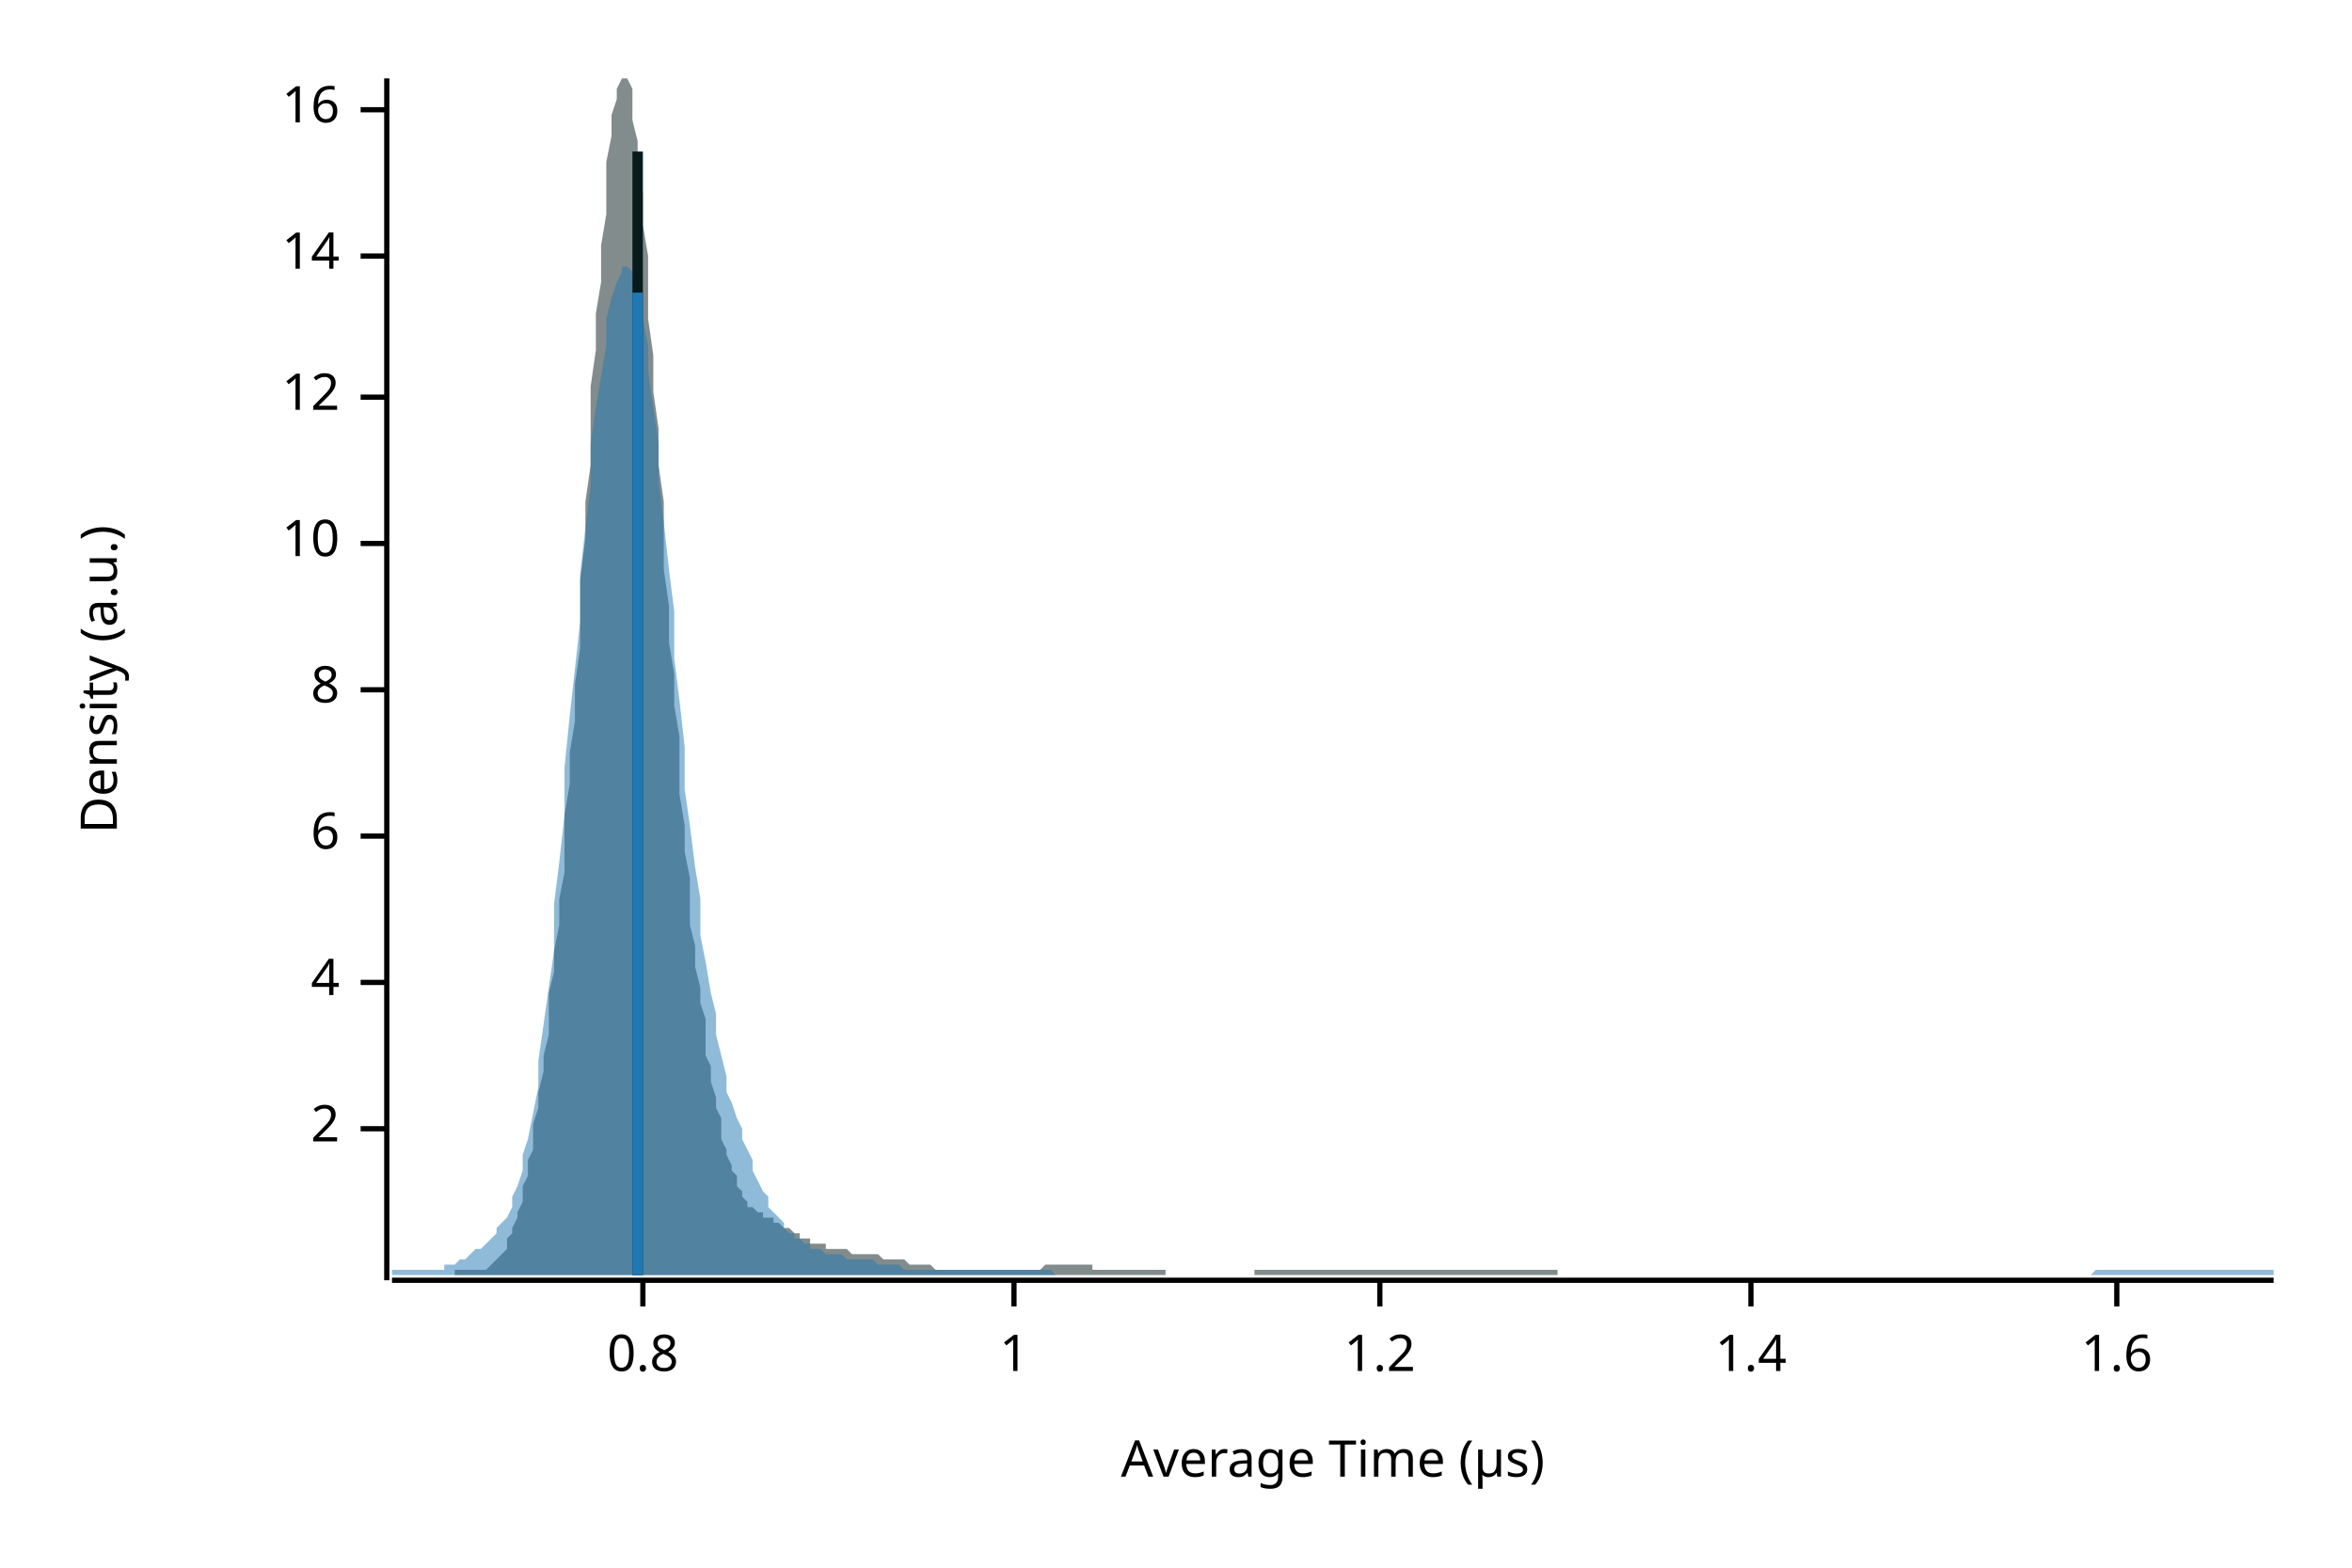
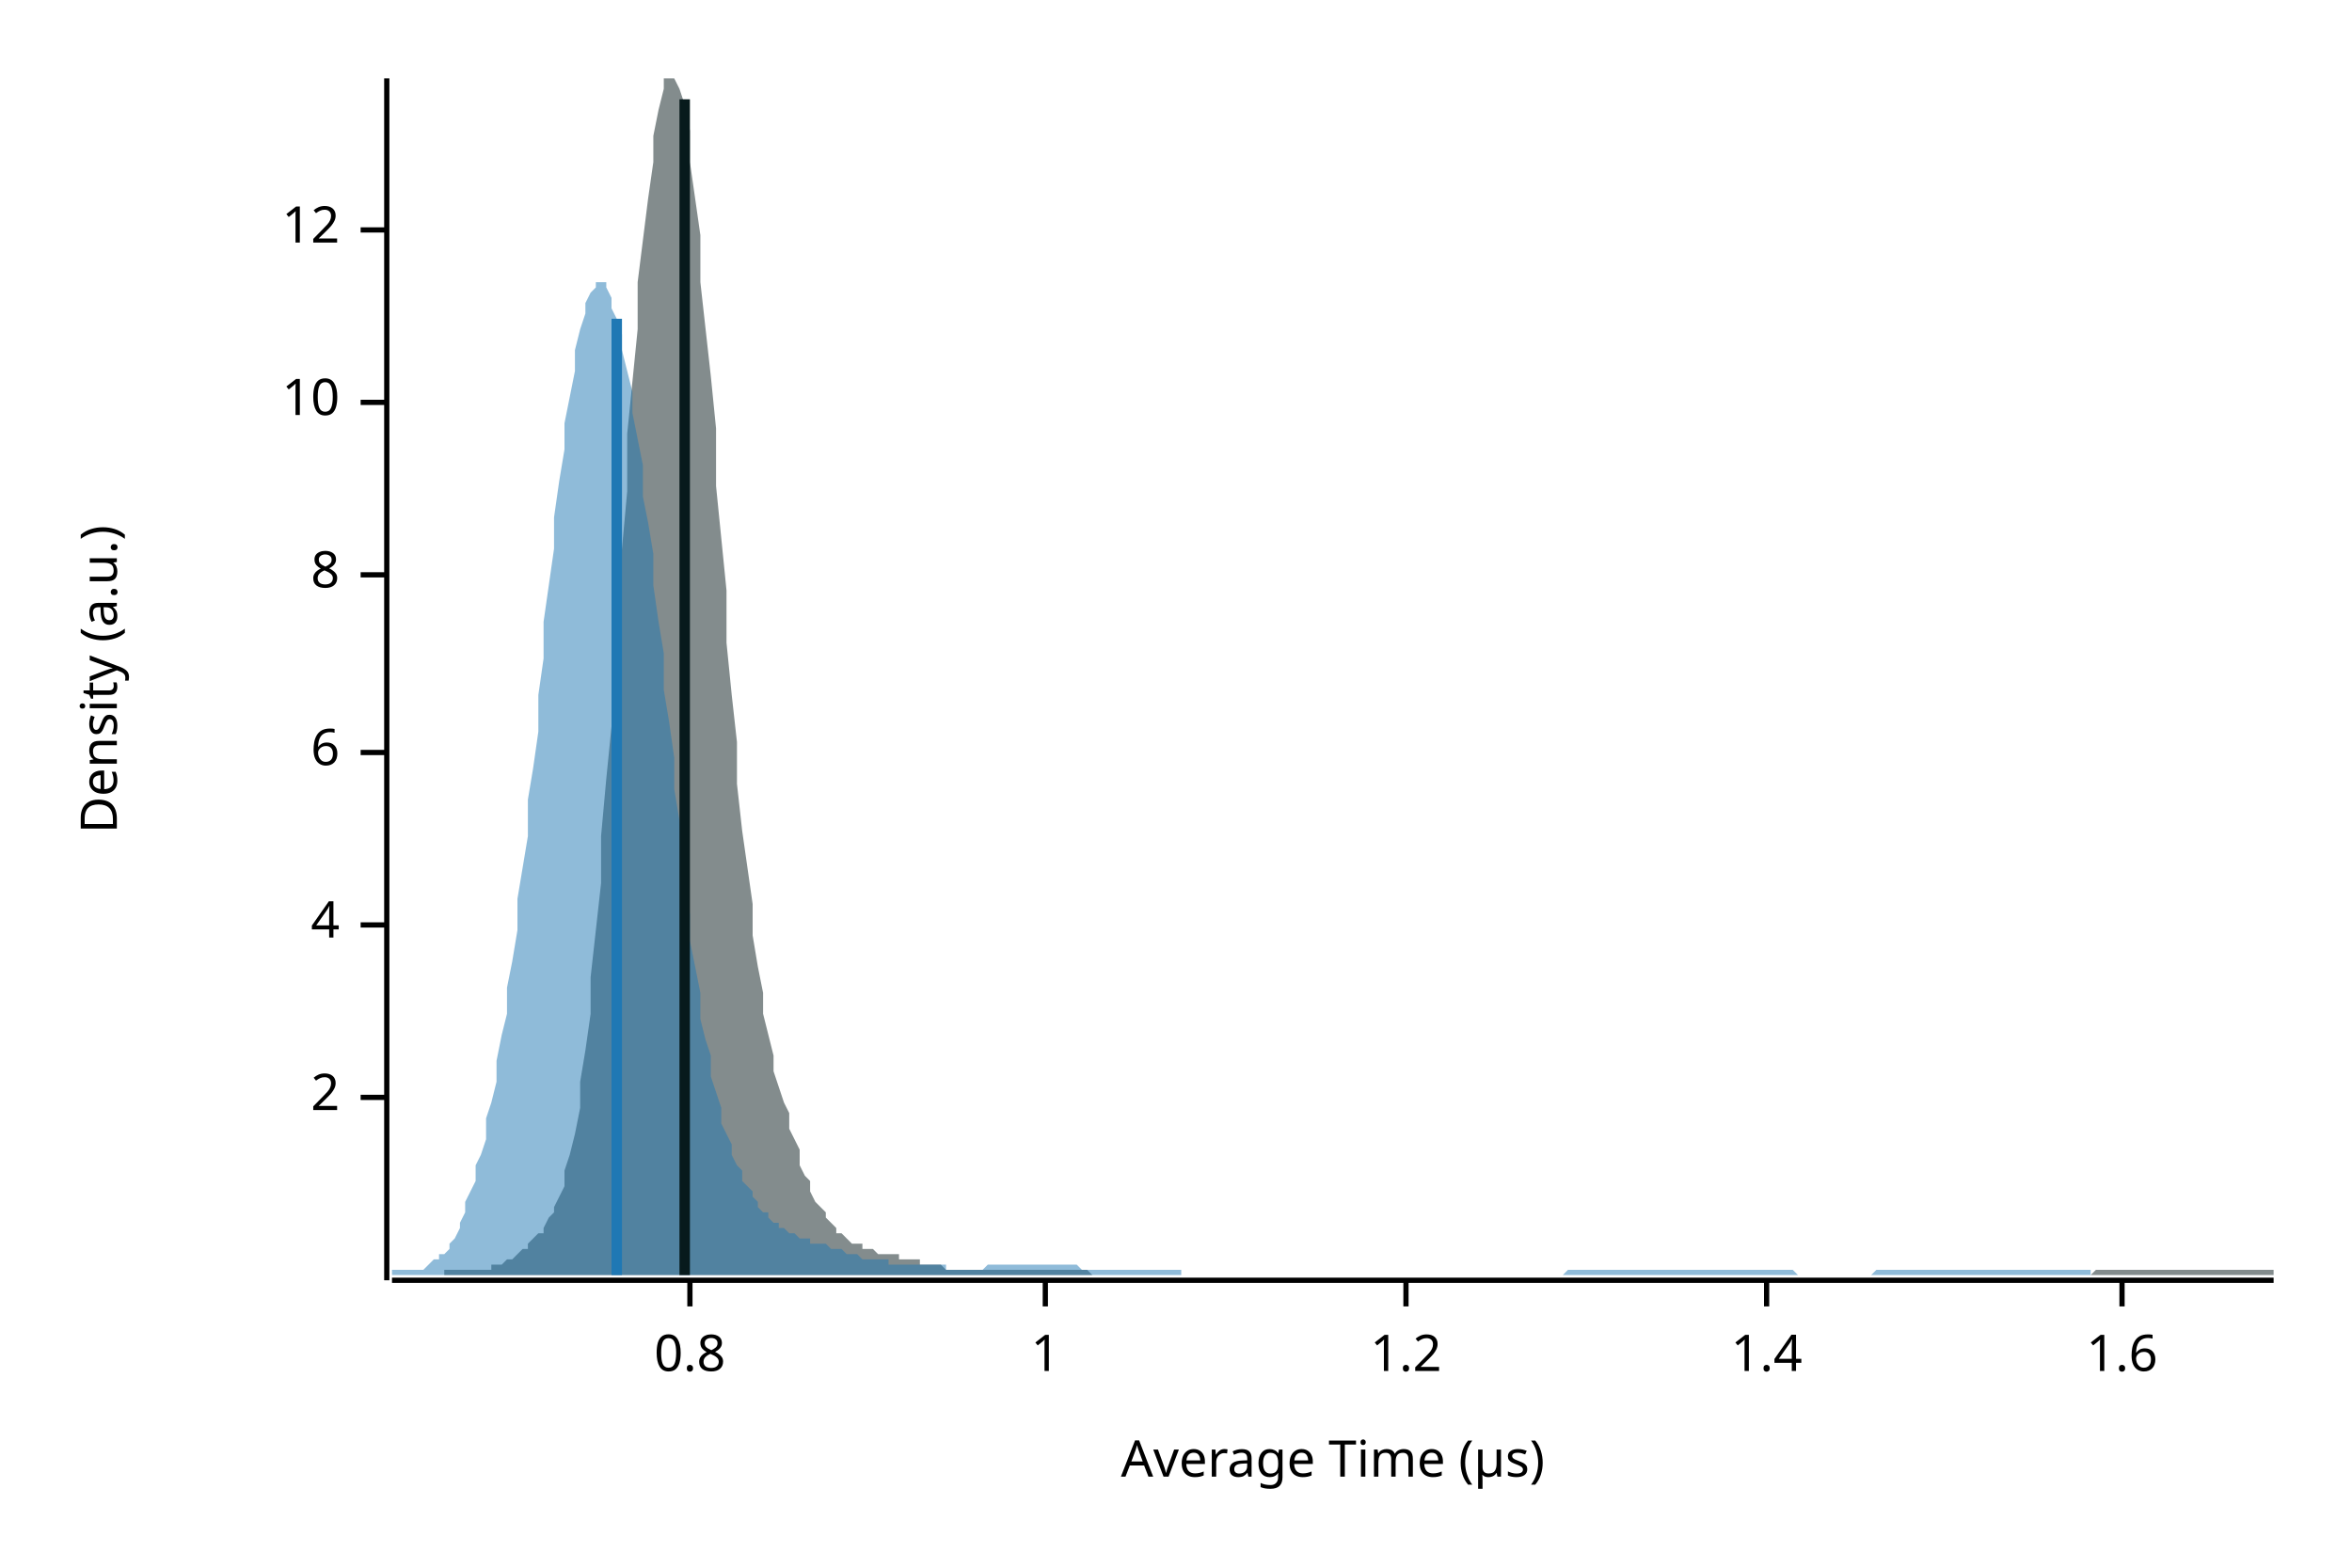
<svg xmlns="http://www.w3.org/2000/svg" width="450" height="300" viewBox="0 0 450 300">
  <text x="15" y="130" dy="0.76em" text-anchor="middle" font-family="sans-serif" font-size="9.677" opacity="1" fill="#000000" transform="rotate(270, 15, 130)">
Density (a.u.)
</text>
  <text x="255" y="285" dy="-0.5ex" text-anchor="middle" font-family="sans-serif" font-size="9.677" opacity="1" fill="#000000">
Average Time (µs)
</text>
  <polyline fill="none" opacity="1" stroke="#000000" stroke-width="1" points="74,15 74,245 " />
-   <text x="65" y="216" dy="0.5ex" text-anchor="end" font-family="sans-serif" font-size="9.677" opacity="1" fill="#000000">
+   <text x="65" y="210" dy="0.5ex" text-anchor="end" font-family="sans-serif" font-size="9.677" opacity="1" fill="#000000">
2
</text>
-   <polyline fill="none" opacity="1" stroke="#000000" stroke-width="1" points="69,216 74,216 " />
-   <text x="65" y="188" dy="0.5ex" text-anchor="end" font-family="sans-serif" font-size="9.677" opacity="1" fill="#000000">
+   <polyline fill="none" opacity="1" stroke="#000000" stroke-width="1" points="69,210 74,210 " />
+   <text x="65" y="177" dy="0.5ex" text-anchor="end" font-family="sans-serif" font-size="9.677" opacity="1" fill="#000000">
4
</text>
-   <polyline fill="none" opacity="1" stroke="#000000" stroke-width="1" points="69,188 74,188 " />
-   <text x="65" y="160" dy="0.5ex" text-anchor="end" font-family="sans-serif" font-size="9.677" opacity="1" fill="#000000">
+   <polyline fill="none" opacity="1" stroke="#000000" stroke-width="1" points="69,177 74,177 " />
+   <text x="65" y="144" dy="0.5ex" text-anchor="end" font-family="sans-serif" font-size="9.677" opacity="1" fill="#000000">
6
</text>
-   <polyline fill="none" opacity="1" stroke="#000000" stroke-width="1" points="69,160 74,160 " />
-   <text x="65" y="132" dy="0.5ex" text-anchor="end" font-family="sans-serif" font-size="9.677" opacity="1" fill="#000000">
+   <polyline fill="none" opacity="1" stroke="#000000" stroke-width="1" points="69,144 74,144 " />
+   <text x="65" y="110" dy="0.5ex" text-anchor="end" font-family="sans-serif" font-size="9.677" opacity="1" fill="#000000">
8
</text>
-   <polyline fill="none" opacity="1" stroke="#000000" stroke-width="1" points="69,132 74,132 " />
-   <text x="65" y="104" dy="0.5ex" text-anchor="end" font-family="sans-serif" font-size="9.677" opacity="1" fill="#000000">
+   <polyline fill="none" opacity="1" stroke="#000000" stroke-width="1" points="69,110 74,110 " />
+   <text x="65" y="77" dy="0.5ex" text-anchor="end" font-family="sans-serif" font-size="9.677" opacity="1" fill="#000000">
10
</text>
-   <polyline fill="none" opacity="1" stroke="#000000" stroke-width="1" points="69,104 74,104 " />
-   <text x="65" y="76" dy="0.5ex" text-anchor="end" font-family="sans-serif" font-size="9.677" opacity="1" fill="#000000">
+   <polyline fill="none" opacity="1" stroke="#000000" stroke-width="1" points="69,77 74,77 " />
+   <text x="65" y="44" dy="0.5ex" text-anchor="end" font-family="sans-serif" font-size="9.677" opacity="1" fill="#000000">
12
</text>
-   <polyline fill="none" opacity="1" stroke="#000000" stroke-width="1" points="69,76 74,76 " />
-   <text x="65" y="49" dy="0.5ex" text-anchor="end" font-family="sans-serif" font-size="9.677" opacity="1" fill="#000000">
- 14
- </text>
-   <polyline fill="none" opacity="1" stroke="#000000" stroke-width="1" points="69,49 74,49 " />
-   <text x="65" y="21" dy="0.5ex" text-anchor="end" font-family="sans-serif" font-size="9.677" opacity="1" fill="#000000">
- 16
- </text>
-   <polyline fill="none" opacity="1" stroke="#000000" stroke-width="1" points="69,21 74,21 " />
+   <polyline fill="none" opacity="1" stroke="#000000" stroke-width="1" points="69,44 74,44 " />
  <polyline fill="none" opacity="1" stroke="#000000" stroke-width="1" points="75,245 435,245 " />
-   <text x="123" y="255" dy="0.76em" text-anchor="middle" font-family="sans-serif" font-size="9.677" opacity="1" fill="#000000">
+   <text x="132" y="255" dy="0.76em" text-anchor="middle" font-family="sans-serif" font-size="9.677" opacity="1" fill="#000000">
0.8
</text>
-   <polyline fill="none" opacity="1" stroke="#000000" stroke-width="1" points="123,245 123,250 " />
-   <text x="194" y="255" dy="0.76em" text-anchor="middle" font-family="sans-serif" font-size="9.677" opacity="1" fill="#000000">
+   <polyline fill="none" opacity="1" stroke="#000000" stroke-width="1" points="132,245 132,250 " />
+   <text x="200" y="255" dy="0.76em" text-anchor="middle" font-family="sans-serif" font-size="9.677" opacity="1" fill="#000000">
1
</text>
-   <polyline fill="none" opacity="1" stroke="#000000" stroke-width="1" points="194,245 194,250 " />
-   <text x="264" y="255" dy="0.76em" text-anchor="middle" font-family="sans-serif" font-size="9.677" opacity="1" fill="#000000">
+   <polyline fill="none" opacity="1" stroke="#000000" stroke-width="1" points="200,245 200,250 " />
+   <text x="269" y="255" dy="0.76em" text-anchor="middle" font-family="sans-serif" font-size="9.677" opacity="1" fill="#000000">
1.2
</text>
-   <polyline fill="none" opacity="1" stroke="#000000" stroke-width="1" points="264,245 264,250 " />
-   <text x="335" y="255" dy="0.76em" text-anchor="middle" font-family="sans-serif" font-size="9.677" opacity="1" fill="#000000">
+   <polyline fill="none" opacity="1" stroke="#000000" stroke-width="1" points="269,245 269,250 " />
+   <text x="338" y="255" dy="0.76em" text-anchor="middle" font-family="sans-serif" font-size="9.677" opacity="1" fill="#000000">
1.4
</text>
-   <polyline fill="none" opacity="1" stroke="#000000" stroke-width="1" points="335,245 335,250 " />
-   <text x="405" y="255" dy="0.76em" text-anchor="middle" font-family="sans-serif" font-size="9.677" opacity="1" fill="#000000">
+   <polyline fill="none" opacity="1" stroke="#000000" stroke-width="1" points="338,245 338,250 " />
+   <text x="406" y="255" dy="0.76em" text-anchor="middle" font-family="sans-serif" font-size="9.677" opacity="1" fill="#000000">
1.6
</text>
-   <polyline fill="none" opacity="1" stroke="#000000" stroke-width="1" points="405,245 405,250 " />
-   <polygon opacity="0.5" fill="#071A1C" points="87,243 87,243 88,243 88,243 89,243 89,243 89,243 90,243 90,243 91,243 91,243 91,243 92,243 92,243 93,243 93,243 94,242 94,242 94,242 95,241 95,241 96,240 96,240 97,239 97,238 97,237 98,236 98,235 99,233 99,232 100,230 100,229 100,227 101,225 101,222 102,220 102,217 102,215 103,212 103,209 104,205 104,202 105,198 105,194 105,190 106,186 106,182 107,177 107,172 108,167 108,161 108,156 109,150 109,144 110,138 110,131 111,124 111,118 111,111 112,103 112,96 113,89 113,82 113,74 114,67 114,60 115,54 115,47 116,41 116,36 116,31 117,26 117,22 118,19 118,17 119,15 119,15 119,15 120,15 120,15 121,17 121,20 121,23 122,27 122,32 123,37 123,43 124,49 124,55 124,61 125,68 125,75 126,82 126,89 127,96 127,103 127,109 128,116 128,123 129,129 129,135 130,141 130,147 130,152 131,158 131,163 132,168 132,172 132,177 133,181 133,185 134,189 134,192 135,195 135,199 135,202 136,204 136,207 137,210 137,212 138,214 138,216 138,218 139,220 139,221 140,223 140,224 141,225 141,226 141,227 142,228 142,229 143,230 143,230 143,231 144,231 144,231 145,232 145,232 146,232 146,233 146,233 147,233 147,233 148,233 148,234 149,234 149,234 149,234 150,235 150,235 151,235 151,235 152,236 152,236 152,236 153,236 153,237 154,237 154,237 154,237 155,237 155,238 156,238 156,238 157,238 157,238 157,238 158,238 158,239 159,239 159,239 160,239 160,239 160,239 161,239 161,239 162,239 162,239 163,240 163,240 163,240 164,240 164,240 165,240 165,240 165,240 166,240 166,240 167,240 167,240 168,240 168,240 168,240 169,241 169,241 170,241 170,241 171,241 171,241 171,241 172,241 172,241 173,241 173,241 173,241 174,242 174,242 175,242 175,242 176,242 176,242 176,242 177,242 177,242 178,242 178,242 179,243 179,243 179,243 180,243 180,243 181,243 181,243 182,243 182,243 182,243 183,243 183,243 184,243 184,243 184,243 185,243 185,243 186,243 186,243 187,243 187,243 187,243 188,243 188,243 189,243 189,243 190,243 190,243 190,243 191,243 191,243 192,243 192,243 193,243 193,243 193,243 194,243 194,243 195,243 195,243 195,243 196,243 196,243 197,243 197,243 198,243 198,243 198,243 199,243 199,243 200,242 200,242 201,242 201,242 201,242 202,242 202,242 203,242 203,242 204,242 204,242 204,242 205,242 205,242 206,242 206,242 206,242 207,242 207,242 208,242 208,242 209,242 209,242 209,243 210,243 210,243 211,243 211,243 212,243 212,243 212,243 213,243 213,243 214,243 214,243 214,243 215,243 215,243 216,243 216,243 217,243 217,243 217,243 218,243 218,243 219,243 219,243 220,243 220,243 220,243 221,243 221,243 222,243 222,243 223,243 223,243 223,244 224,244 224,244 225,244 225,244 225,244 226,244 226,244 227,244 227,244 228,244 228,244 228,244 229,244 229,244 230,244 230,244 231,244 231,244 231,244 232,244 232,244 233,244 233,244 234,244 234,244 234,244 235,244 235,244 236,244 236,244 236,244 237,244 237,244 238,244 238,244 239,244 239,244 239,244 240,244 240,243 241,243 241,243 242,243 242,243 242,243 243,243 243,243 244,243 244,243 245,243 245,243 245,243 246,243 246,243 247,243 247,243 247,243 248,243 248,243 249,243 249,243 250,243 250,243 250,243 251,243 251,243 252,243 252,243 253,243 253,243 253,243 254,243 254,243 255,243 255,243 255,243 256,243 256,243 257,243 257,243 258,243 258,243 258,243 259,243 259,243 260,243 260,243 261,243 261,243 261,243 262,243 262,243 263,243 263,243 264,243 264,243 264,243 265,243 265,243 266,243 266,243 266,243 267,243 267,243 268,243 268,243 269,243 269,243 269,243 270,243 270,243 271,243 271,243 272,243 272,243 272,243 273,243 273,243 274,243 274,243 275,243 275,243 275,243 276,243 276,243 277,243 277,243 277,243 278,243 278,243 279,243 279,243 280,243 280,243 280,243 281,243 281,243 282,243 282,243 283,243 283,243 283,243 284,243 284,243 285,243 285,243 286,243 286,243 286,243 287,243 287,243 288,243 288,243 288,243 289,243 289,243 290,243 290,243 291,243 291,243 291,243 292,243 292,243 293,243 293,243 294,243 294,243 294,243 295,243 295,243 296,243 296,243 296,243 297,243 297,243 298,243 298,244 87,244 " />
-   <polygon opacity="0.5" fill="#1F78B4" points="75,243 75,243 76,243 77,243 77,243 78,243 79,243 80,243 80,243 81,243 82,243 82,243 83,243 84,243 85,243 85,242 86,242 87,242 87,242 88,241 89,241 90,240 90,240 91,239 92,239 93,238 93,238 94,237 95,236 95,235 96,234 97,233 98,231 98,229 99,227 100,224 100,221 101,218 102,213 103,208 103,203 104,196 105,189 106,182 106,173 107,165 108,156 108,147 109,137 110,128 111,119 111,110 112,101 113,93 113,85 114,78 115,72 116,66 116,61 117,57 118,54 119,52 119,51 120,51 121,52 121,54 122,57 123,61 124,66 124,71 125,78 126,85 126,92 127,100 128,109 129,117 129,126 130,134 131,143 131,151 132,158 133,166 134,172 134,179 135,184 136,190 137,194 137,198 138,202 139,206 139,209 140,211 141,214 142,216 142,218 143,220 144,222 144,224 145,226 146,228 147,229 147,231 148,232 149,233 150,234 150,235 151,236 152,236 152,237 153,237 154,238 155,238 155,239 156,239 157,239 157,239 158,240 159,240 160,240 160,240 161,240 162,241 163,241 163,241 164,241 165,241 165,241 166,241 167,241 168,242 168,242 169,242 170,242 170,242 171,242 172,242 173,243 173,243 174,243 175,243 176,243 176,243 177,243 178,243 178,243 179,243 180,243 181,243 181,243 182,243 183,243 183,243 184,243 185,243 186,243 186,243 187,243 188,243 188,243 189,243 190,243 191,243 191,243 192,243 193,243 194,243 194,243 195,243 196,243 196,243 197,243 198,243 199,243 199,243 200,243 201,243 201,243 202,244 203,244 204,244 204,244 205,244 206,244 207,244 207,244 208,244 209,244 209,244 210,244 211,244 212,244 212,244 213,244 214,244 214,244 215,244 216,244 217,244 217,244 218,244 219,244 220,244 220,244 221,244 222,244 222,244 223,244 224,244 225,244 225,244 226,244 227,244 227,244 228,244 229,244 230,244 230,244 231,244 232,244 232,244 233,244 234,244 235,244 235,244 236,244 237,244 238,244 238,244 239,244 240,244 240,244 241,244 242,244 243,244 243,244 244,244 245,244 245,244 246,244 247,244 248,244 248,244 249,244 250,244 251,244 251,244 252,244 253,244 253,244 254,244 255,244 256,244 256,244 257,244 258,244 258,244 259,244 260,244 261,244 261,244 262,244 263,244 264,244 264,244 265,244 266,244 266,244 267,244 268,244 269,244 269,244 270,244 271,244 271,244 272,244 273,244 274,244 274,244 275,244 276,244 277,244 277,244 278,244 279,244 279,244 280,244 281,244 282,244 282,244 283,244 284,244 284,244 285,244 286,244 287,244 287,244 288,244 289,244 289,244 290,244 291,244 292,244 292,244 293,244 294,244 295,244 295,244 296,244 297,244 297,244 298,244 299,244 300,244 300,244 301,244 302,244 302,244 303,244 304,244 305,244 305,244 306,244 307,244 308,244 308,244 309,244 310,244 310,244 311,244 312,244 313,244 313,244 314,244 315,244 315,244 316,244 317,244 318,244 318,244 319,244 320,244 321,244 321,244 322,244 323,244 323,244 324,244 325,244 326,244 326,244 327,244 328,244 328,244 329,244 330,244 331,244 331,244 332,244 333,244 333,244 334,244 335,244 336,244 336,244 337,244 338,244 339,244 339,244 340,244 341,244 341,244 342,244 343,244 344,244 344,244 345,244 346,244 346,244 347,244 348,244 349,244 349,244 350,244 351,244 352,244 352,244 353,244 354,244 354,244 355,244 356,244 357,244 357,244 358,244 359,244 359,244 360,244 361,244 362,244 362,244 363,244 364,244 365,244 365,244 366,244 367,244 367,244 368,244 369,244 370,244 370,244 371,244 372,244 372,244 373,244 374,244 375,244 375,244 376,244 377,244 378,244 378,244 379,244 380,244 380,244 381,244 382,244 383,244 383,244 384,244 385,244 385,244 386,244 387,244 388,244 388,244 389,244 390,244 390,244 391,244 392,244 393,244 393,244 394,244 395,244 396,244 396,244 397,244 398,244 398,244 399,244 400,244 401,243 401,243 402,243 403,243 403,243 404,243 405,243 406,243 406,243 407,243 408,243 409,243 409,243 410,243 411,243 411,243 412,243 413,243 414,243 414,243 415,243 416,243 416,243 417,243 418,243 419,243 419,243 420,243 421,243 422,243 422,243 423,243 424,243 424,243 425,243 426,243 427,243 427,243 428,243 429,243 429,243 430,243 431,243 432,243 432,243 433,243 434,243 435,243 435,244 75,244 " />
-   <polyline fill="none" opacity="1" stroke="#071A1C" stroke-width="2" points="122,244 122,29 " />
-   <polyline fill="none" opacity="1" stroke="#1F78B4" stroke-width="2" points="122,244 122,56 " />
+   <polyline fill="none" opacity="1" stroke="#000000" stroke-width="1" points="406,245 406,250 " />
+   <polygon opacity="0.5" fill="#071A1C" points="85,243 85,243 86,243 87,243 87,243 88,243 89,243 90,243 90,243 91,243 92,243 92,243 93,243 94,243 94,242 95,242 96,242 97,241 97,241 98,241 99,240 99,240 100,239 101,239 101,238 102,237 103,236 104,236 104,235 105,233 106,232 106,231 107,229 108,227 108,224 109,221 110,217 111,212 111,207 112,201 113,194 113,187 114,178 115,169 115,160 116,149 117,139 118,127 118,116 119,105 120,94 120,83 121,73 122,63 122,54 123,46 124,38 125,31 125,26 126,21 127,17 127,15 128,15 129,15 129,15 130,17 131,20 132,25 132,31 133,38 134,45 134,54 135,63 136,72 137,82 137,93 138,103 139,113 139,123 140,133 141,142 141,150 142,159 143,166 144,173 144,179 145,185 146,190 146,194 147,198 148,202 148,205 149,208 150,211 151,213 151,216 152,218 153,220 153,223 154,225 155,226 155,228 156,230 157,231 158,232 158,233 159,234 160,235 160,236 161,236 162,237 162,237 163,238 164,238 165,238 165,239 166,239 167,239 167,239 168,240 169,240 169,240 170,240 171,240 172,240 172,241 173,241 174,241 174,241 175,241 176,241 176,242 177,242 178,242 179,242 179,242 180,242 181,243 181,243 182,243 183,243 183,243 184,243 185,243 186,243 186,243 187,243 188,243 188,243 189,243 190,243 190,243 191,243 192,243 193,243 193,243 194,243 195,243 195,243 196,243 197,243 198,243 198,243 199,243 200,243 200,243 201,243 202,243 202,243 203,243 204,243 205,243 205,243 206,243 207,243 207,243 208,243 209,244 209,244 210,244 211,244 212,244 212,244 213,244 214,244 214,244 215,244 216,244 216,244 217,244 218,244 219,244 219,244 220,244 221,244 221,244 222,244 223,244 223,244 224,244 225,244 226,244 226,244 227,244 228,244 228,244 229,244 230,244 230,244 231,244 232,244 233,244 233,244 234,244 235,244 235,244 236,244 237,244 237,244 238,244 239,244 240,244 240,244 241,244 242,244 242,244 243,244 244,244 244,244 245,244 246,244 247,244 247,244 248,244 249,244 249,244 250,244 251,244 251,244 252,244 253,244 254,244 254,244 255,244 256,244 256,244 257,244 258,244 259,244 259,244 260,244 261,244 261,244 262,244 263,244 263,244 264,244 265,244 266,244 266,244 267,244 268,244 268,244 269,244 270,244 270,244 271,244 272,244 273,244 273,244 274,244 275,244 275,244 276,244 277,244 277,244 278,244 279,244 280,244 280,244 281,244 282,244 282,244 283,244 284,244 284,244 285,244 286,244 287,244 287,244 288,244 289,244 289,244 290,244 291,244 291,244 292,244 293,244 294,244 294,244 295,244 296,244 296,244 297,244 298,244 298,244 299,244 300,244 301,244 301,244 302,244 303,244 303,244 304,244 305,244 305,244 306,244 307,244 308,244 308,244 309,244 310,244 310,244 311,244 312,244 312,244 313,244 314,244 315,244 315,244 316,244 317,244 317,244 318,244 319,244 320,244 320,244 321,244 322,244 322,244 323,244 324,244 324,244 325,244 326,244 327,244 327,244 328,244 329,244 329,244 330,244 331,244 331,244 332,244 333,244 334,244 334,244 335,244 336,244 336,244 337,244 338,244 338,244 339,244 340,244 341,244 341,244 342,244 343,244 343,244 344,244 345,244 345,244 346,244 347,244 348,244 348,244 349,244 350,244 350,244 351,244 352,244 352,244 353,244 354,244 355,244 355,244 356,244 357,244 357,244 358,244 359,244 359,244 360,244 361,244 362,244 362,244 363,244 364,244 364,244 365,244 366,244 366,244 367,244 368,244 369,244 369,244 370,244 371,244 371,244 372,244 373,244 373,244 374,244 375,244 376,244 376,244 377,244 378,244 378,244 379,244 380,244 381,244 381,244 382,244 383,244 383,244 384,244 385,244 385,244 386,244 387,244 388,244 388,244 389,244 390,244 390,244 391,244 392,244 392,244 393,244 394,244 395,244 395,244 396,244 397,244 397,244 398,244 399,244 399,244 400,244 401,243 402,243 402,243 403,243 404,243 404,243 405,243 406,243 406,243 407,243 408,243 409,243 409,243 410,243 411,243 411,243 412,243 413,243 413,243 414,243 415,243 416,243 416,243 417,243 418,243 418,243 419,243 420,243 420,243 421,243 422,243 423,243 423,243 424,243 425,243 425,243 426,243 427,243 427,243 428,243 429,243 430,243 430,243 431,243 432,243 432,243 433,243 434,243 435,243 435,244 85,244 " />
+   <polygon opacity="0.5" fill="#1F78B4" points="75,243 75,243 76,243 76,243 77,243 78,243 78,243 79,243 80,243 80,243 81,243 82,242 82,242 83,241 84,241 84,240 85,240 86,239 86,238 87,237 88,235 88,234 89,232 89,230 90,228 91,226 91,223 92,221 93,218 93,214 94,211 95,207 95,203 96,198 97,194 97,189 98,184 99,178 99,172 100,166 101,160 101,153 102,147 103,140 103,133 104,126 104,119 105,112 106,105 106,99 107,92 108,86 108,81 109,76 110,71 110,67 111,63 112,60 112,58 113,56 114,55 114,54 115,54 116,54 116,55 117,57 117,59 118,61 119,64 119,67 120,71 121,75 121,79 122,84 123,89 123,95 124,100 125,106 125,112 126,119 127,125 127,132 128,138 129,145 129,151 130,157 131,163 131,169 132,175 132,180 133,185 134,190 134,195 135,199 136,202 136,206 137,209 138,212 138,215 139,217 140,219 140,221 141,223 142,224 142,226 143,227 144,228 144,229 145,230 145,231 146,232 147,232 147,233 148,234 149,234 149,235 150,235 151,236 151,236 152,236 153,237 153,237 154,237 155,237 155,238 156,238 157,238 157,238 158,238 159,239 159,239 160,239 160,239 161,239 162,240 162,240 163,240 164,240 164,240 165,241 166,241 166,241 167,241 168,241 168,241 169,241 170,241 170,242 171,242 172,242 172,242 173,242 173,242 174,242 175,242 175,242 176,242 177,242 177,242 178,242 179,242 179,242 180,242 181,242 181,243 182,243 183,243 183,243 184,243 185,243 185,243 186,243 187,243 187,243 188,243 188,243 189,242 190,242 190,242 191,242 192,242 192,242 193,242 194,242 194,242 195,242 196,242 196,242 197,242 198,242 198,242 199,242 200,242 200,242 201,242 202,242 202,242 203,242 203,242 204,242 205,242 205,242 206,242 207,243 207,243 208,243 209,243 209,243 210,243 211,243 211,243 212,243 213,243 213,243 214,243 215,243 215,243 216,243 216,243 217,243 218,243 218,243 219,243 220,243 220,243 221,243 222,243 222,243 223,243 224,243 224,243 225,243 226,243 226,244 227,244 228,244 228,244 229,244 230,244 230,244 231,244 231,244 232,244 233,244 233,244 234,244 235,244 235,244 236,244 237,244 237,244 238,244 239,244 239,244 240,244 241,244 241,244 242,244 243,244 243,244 244,244 244,244 245,244 246,244 246,244 247,244 248,244 248,244 249,244 250,244 250,244 251,244 252,244 252,244 253,244 254,244 254,244 255,244 256,244 256,244 257,244 258,244 258,244 259,244 259,244 260,244 261,244 261,244 262,244 263,244 263,244 264,244 265,244 265,244 266,244 267,244 267,244 268,244 269,244 269,244 270,244 271,244 271,244 272,244 272,244 273,244 274,244 274,244 275,244 276,244 276,244 277,244 278,244 278,244 279,244 280,244 280,244 281,244 282,244 282,244 283,244 284,244 284,244 285,244 286,244 286,244 287,244 287,244 288,244 289,244 289,244 290,244 291,244 291,244 292,244 293,244 293,244 294,244 295,244 295,244 296,244 297,244 297,244 298,244 299,244 299,244 300,243 301,243 301,243 302,243 302,243 303,243 304,243 304,243 305,243 306,243 306,243 307,243 308,243 308,243 309,243 310,243 310,243 311,243 312,243 312,243 313,243 314,243 314,243 315,243 315,243 316,243 317,243 317,243 318,243 319,243 319,243 320,243 321,243 321,243 322,243 323,243 323,243 324,243 325,243 325,243 326,243 327,243 327,243 328,243 329,243 329,243 330,243 330,243 331,243 332,243 332,243 333,243 334,243 334,243 335,243 336,243 336,243 337,243 338,243 338,243 339,243 340,243 340,243 341,243 342,243 342,243 343,243 343,243 344,244 345,244 345,244 346,244 347,244 347,244 348,244 349,244 349,244 350,244 351,244 351,244 352,244 353,244 353,244 354,244 355,244 355,244 356,244 357,244 357,244 358,244 358,244 359,243 360,243 360,243 361,243 362,243 362,243 363,243 364,243 364,243 365,243 366,243 366,243 367,243 368,243 368,243 369,243 370,243 370,243 371,243 371,243 372,243 373,243 373,243 374,243 375,243 375,243 376,243 377,243 377,243 378,243 379,243 379,243 380,243 381,243 381,243 382,243 383,243 383,243 384,243 385,243 385,243 386,243 386,243 387,243 388,243 388,243 389,243 390,243 390,243 391,243 392,243 392,243 393,243 394,243 394,243 395,243 396,243 396,243 397,243 398,243 398,243 399,243 400,243 400,244 75,244 " />
+   <polyline fill="none" opacity="1" stroke="#071A1C" stroke-width="2" points="131,244 131,19 " />
+   <polyline fill="none" opacity="1" stroke="#1F78B4" stroke-width="2" points="118,244 118,61 " />
</svg>
